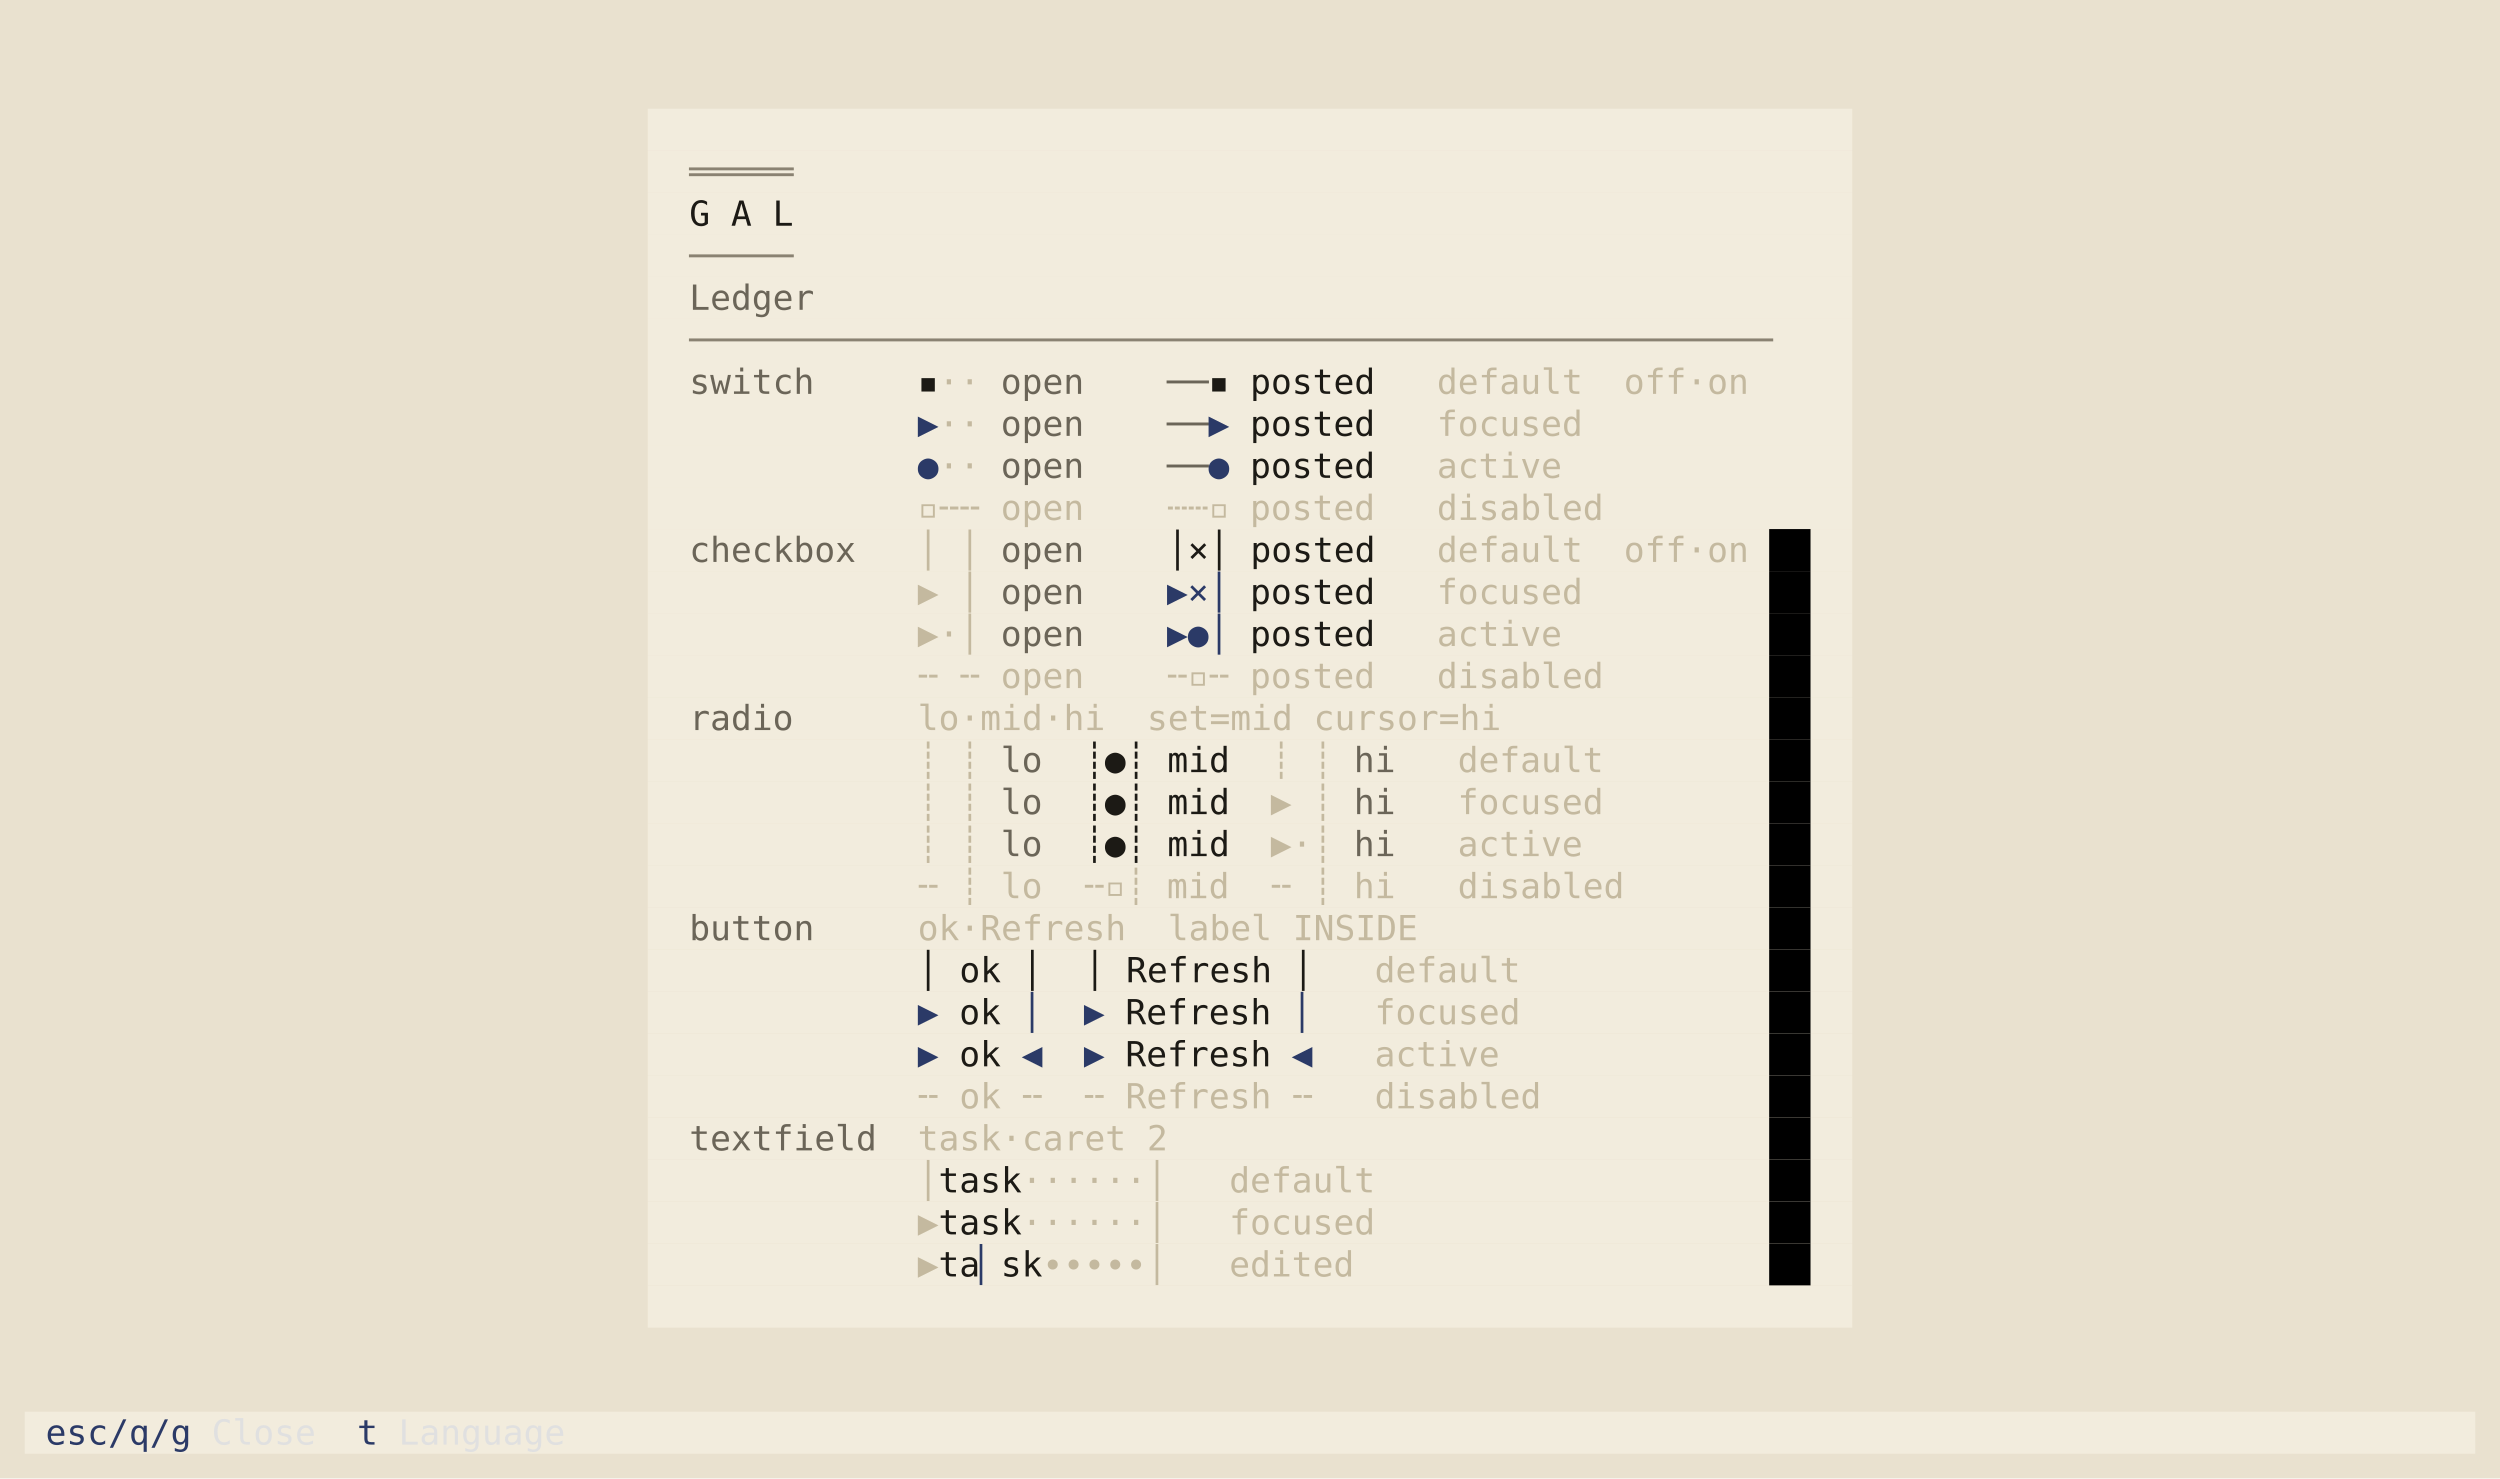
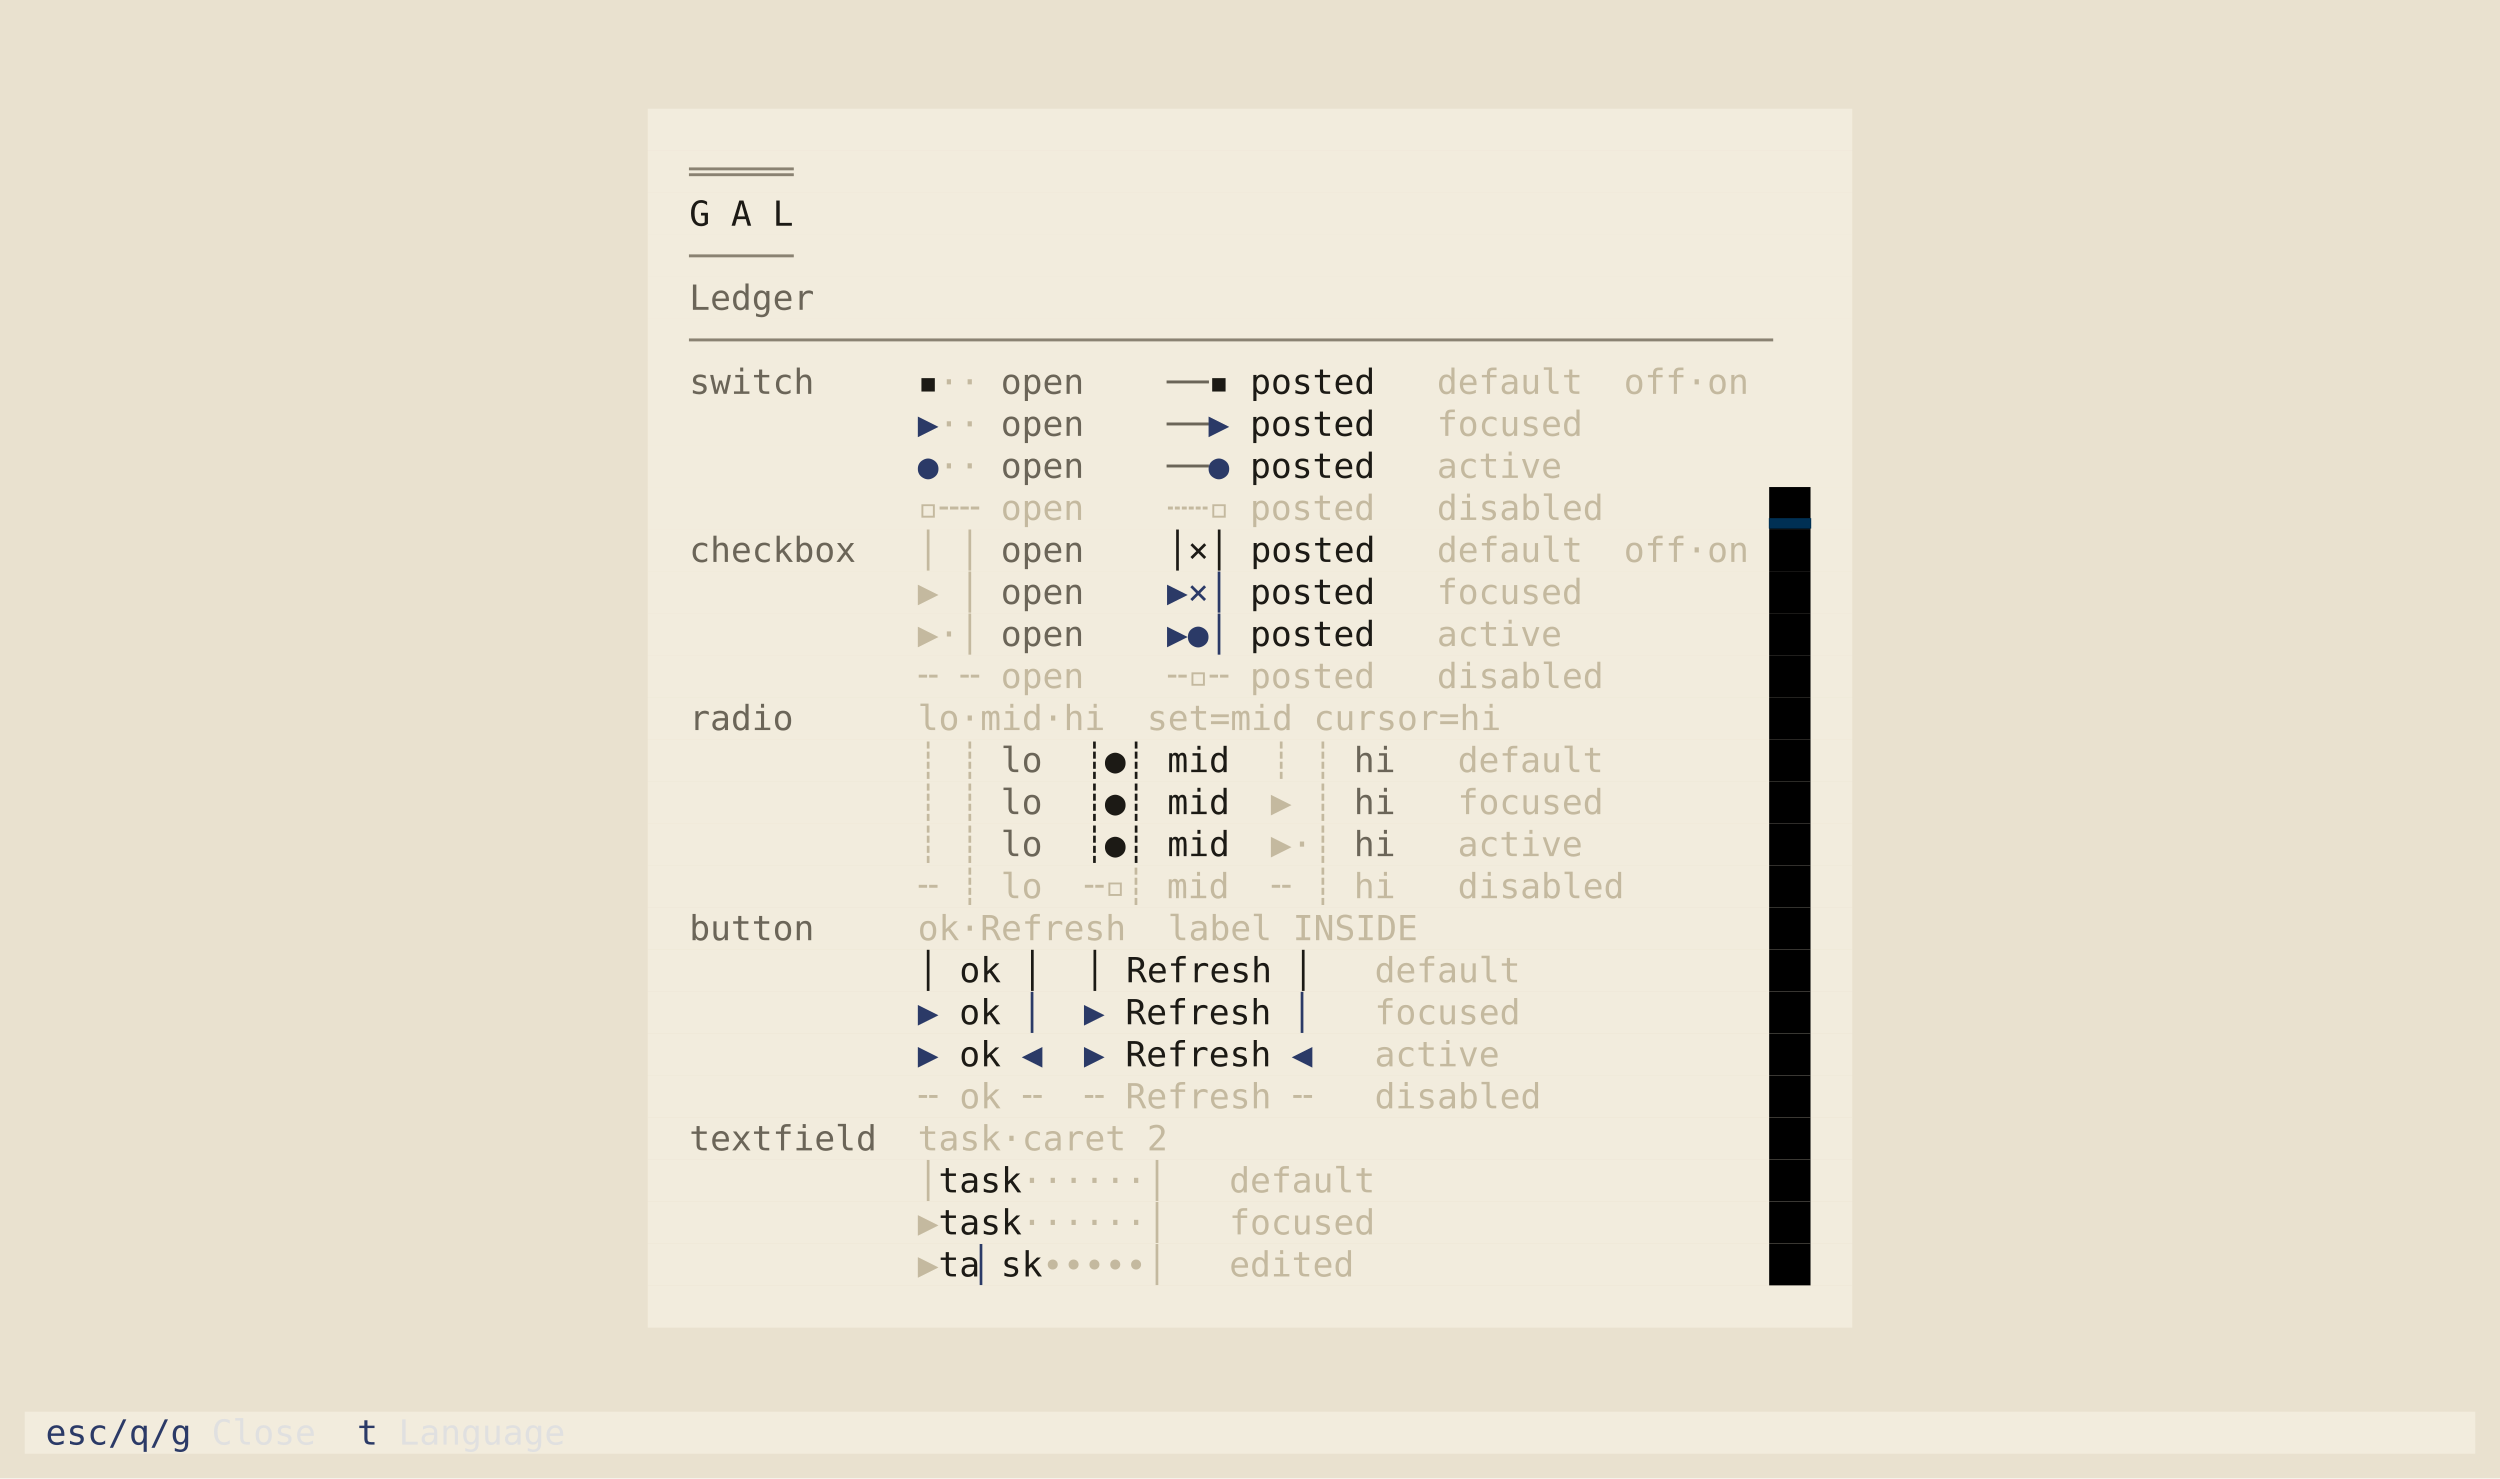
<svg xmlns="http://www.w3.org/2000/svg" viewBox="0 0 1011.2 598.0" role="img" aria-label="taskboard · ledger · components">
  <rect width="1011.2" height="598.0" fill="#e9e1cf" />
  <g font-family="ui-monospace,SFMono-Regular,'DejaVu Sans Mono','Cascadia Mono',Menlo,Consolas,'Liberation Mono',monospace" font-size="14.0" xml:space="preserve" style="white-space:pre;font-variant-ligatures:none">
    <rect x="262.0" y="44.0" width="487.2" height="17.0" fill="#f2ecdd" />
    <rect x="262.0" y="61.0" width="487.2" height="17.0" fill="#f2ecdd" />
    <text x="278.8" y="74.3" fill="#8a8272">═════</text>
    <rect x="262.0" y="78.0" width="487.2" height="17.0" fill="#f2ecdd" />
    <text x="278.8" y="91.3" fill="#1c1a15">G A L</text>
    <rect x="262.0" y="95.0" width="487.2" height="17.0" fill="#f2ecdd" />
    <text x="278.8" y="108.3" fill="#8a8272">─────</text>
    <rect x="262.0" y="112.0" width="487.2" height="17.0" fill="#f2ecdd" />
    <text x="278.8" y="125.3" fill="#6b6558">Ledger</text>
    <rect x="262.0" y="129.0" width="487.2" height="17.0" fill="#f2ecdd" />
    <text x="278.8" y="142.3" fill="#8a8272">────────────────────────────────────────────────────</text>
    <rect x="262.0" y="146.0" width="487.2" height="17.0" fill="#f2ecdd" />
    <text x="278.8" y="159.3" fill="#6b6558">switch     </text>
    <text x="371.2" y="159.3" fill="#1c1a15">▪</text>
    <text x="379.6" y="159.3" fill="#c4b99f">··</text>
    <text x="404.8" y="159.3" fill="#6b6558">open  </text>
    <text x="472.0" y="159.3" fill="#6b6558">──</text>
    <text x="488.8" y="159.3" fill="#1c1a15">▪ posted   </text>
    <text x="581.2" y="159.3" fill="#c4b99f">default</text>
    <text x="656.8" y="159.3" fill="#c4b99f">off·on</text>
    <rect x="262.0" y="163.0" width="487.2" height="17.0" fill="#f2ecdd" />
    <text x="371.2" y="176.3" fill="#2b3a67">▶</text>
    <text x="379.6" y="176.3" fill="#c4b99f">··</text>
    <text x="404.8" y="176.3" fill="#6b6558">open  </text>
    <text x="472.0" y="176.3" fill="#6b6558">──</text>
    <text x="488.8" y="176.3" fill="#2b3a67">▶</text>
    <text x="497.2" y="176.3" fill="#1c1a15"> posted   </text>
    <text x="581.2" y="176.3" fill="#c4b99f">focused</text>
    <rect x="262.0" y="180.0" width="487.2" height="17.0" fill="#f2ecdd" />
    <text x="371.2" y="193.3" fill="#2b3a67">●</text>
    <text x="379.6" y="193.3" fill="#c4b99f">··</text>
    <text x="404.8" y="193.3" fill="#6b6558">open  </text>
    <text x="472.0" y="193.3" fill="#6b6558">──</text>
    <text x="488.8" y="193.3" fill="#2b3a67">●</text>
    <text x="497.2" y="193.3" fill="#1c1a15"> posted   </text>
    <text x="581.2" y="193.3" fill="#c4b99f">active</text>
-     <rect x="262.0" y="197.0" width="487.2" height="17.0" fill="#f2ecdd" />
+     <rect x="262.0" y="197.0" width="453.6" height="17.0" fill="#f2ecdd" />
+     <rect x="715.6" y="197.0" width="16.8" height="17.0" fill="#000000" />
+     <rect x="732.4" y="197.0" width="16.8" height="17.0" fill="#f2ecdd" />
    <text x="371.2" y="210.3" fill="#c4b99f">▫╌╌</text>
    <text x="404.8" y="210.3" fill="#c4b99f">open  </text>
    <text x="472.0" y="210.3" fill="#c4b99f">┄┄▫</text>
    <text x="505.6" y="210.3" fill="#c4b99f">posted</text>
    <text x="581.2" y="210.3" fill="#c4b99f">disabled</text>
+     <text x="715.6" y="210.3" fill="#003054">▂▂</text>
    <rect x="262.0" y="214.0" width="453.6" height="17.0" fill="#f2ecdd" />
    <rect x="715.6" y="214.0" width="16.8" height="17.0" fill="#000000" />
    <rect x="732.4" y="214.0" width="16.8" height="17.0" fill="#f2ecdd" />
    <text x="278.8" y="227.3" fill="#6b6558">checkbox   </text>
    <text x="371.2" y="227.3" fill="#c4b99f">│ │</text>
    <text x="404.8" y="227.3" fill="#6b6558">open  </text>
    <text x="455.2" y="227.3" fill="#1c1a15">  │×│ posted   </text>
    <text x="581.2" y="227.3" fill="#c4b99f">default</text>
    <text x="656.8" y="227.3" fill="#c4b99f">off·on</text>
    <rect x="262.0" y="231.0" width="453.6" height="17.0" fill="#f2ecdd" />
    <rect x="715.6" y="231.0" width="16.8" height="17.0" fill="#000000" />
    <rect x="732.4" y="231.0" width="16.8" height="17.0" fill="#f2ecdd" />
    <text x="371.2" y="244.3" fill="#c4b99f">▶ │</text>
    <text x="404.8" y="244.3" fill="#6b6558">open  </text>
    <text x="472.0" y="244.3" fill="#2b3a67">▶×│</text>
    <text x="497.2" y="244.3" fill="#1c1a15"> posted   </text>
    <text x="581.2" y="244.3" fill="#c4b99f">focused</text>
    <rect x="262.0" y="248.0" width="453.6" height="17.0" fill="#f2ecdd" />
    <rect x="715.6" y="248.0" width="16.8" height="17.0" fill="#000000" />
    <rect x="732.4" y="248.0" width="16.8" height="17.0" fill="#f2ecdd" />
    <text x="371.2" y="261.3" fill="#c4b99f">▶·│</text>
    <text x="404.8" y="261.3" fill="#6b6558">open  </text>
    <text x="472.0" y="261.3" fill="#2b3a67">▶●│</text>
    <text x="497.2" y="261.3" fill="#1c1a15"> posted   </text>
    <text x="581.2" y="261.3" fill="#c4b99f">active</text>
    <rect x="262.0" y="265.0" width="453.6" height="17.0" fill="#f2ecdd" />
    <rect x="715.6" y="265.0" width="16.8" height="17.0" fill="#000000" />
    <rect x="732.4" y="265.0" width="16.8" height="17.0" fill="#f2ecdd" />
    <text x="371.2" y="278.3" fill="#c4b99f">╌ ╌</text>
    <text x="404.8" y="278.3" fill="#c4b99f">open  </text>
    <text x="472.0" y="278.3" fill="#c4b99f">╌▫╌</text>
    <text x="505.6" y="278.3" fill="#c4b99f">posted</text>
    <text x="581.2" y="278.3" fill="#c4b99f">disabled</text>
    <rect x="262.0" y="282.0" width="453.6" height="17.0" fill="#f2ecdd" />
    <rect x="715.6" y="282.0" width="16.8" height="17.0" fill="#000000" />
    <rect x="732.4" y="282.0" width="16.8" height="17.0" fill="#f2ecdd" />
    <text x="278.8" y="295.3" fill="#6b6558">radio      </text>
    <text x="371.2" y="295.3" fill="#c4b99f">lo·mid·hi  set=mid cursor=hi</text>
    <rect x="262.0" y="299.0" width="453.6" height="17.0" fill="#f2ecdd" />
    <rect x="715.6" y="299.0" width="16.8" height="17.0" fill="#000000" />
    <rect x="732.4" y="299.0" width="16.8" height="17.0" fill="#f2ecdd" />
    <text x="371.2" y="312.3" fill="#c4b99f">┊ ┊</text>
    <text x="404.8" y="312.3" fill="#6b6558">lo</text>
    <text x="421.6" y="312.3" fill="#1c1a15">  ┊●┊ mid  </text>
    <text x="514.0" y="312.3" fill="#c4b99f">┊ ┊</text>
    <text x="547.6" y="312.3" fill="#6b6558">hi</text>
    <text x="589.6" y="312.3" fill="#c4b99f">default</text>
    <rect x="262.0" y="316.0" width="453.6" height="17.0" fill="#f2ecdd" />
    <rect x="715.6" y="316.0" width="16.8" height="17.0" fill="#000000" />
    <rect x="732.4" y="316.0" width="16.8" height="17.0" fill="#f2ecdd" />
    <text x="371.2" y="329.3" fill="#c4b99f">┊ ┊</text>
    <text x="404.8" y="329.3" fill="#6b6558">lo</text>
    <text x="421.6" y="329.3" fill="#1c1a15">  ┊●┊ mid  </text>
    <text x="514.0" y="329.3" fill="#c4b99f">▶ ┊</text>
    <text x="547.6" y="329.3" fill="#6b6558">hi</text>
    <text x="589.6" y="329.3" fill="#c4b99f">focused</text>
    <rect x="262.0" y="333.0" width="453.6" height="17.0" fill="#f2ecdd" />
    <rect x="715.6" y="333.0" width="16.8" height="17.0" fill="#000000" />
    <rect x="732.4" y="333.0" width="16.8" height="17.0" fill="#f2ecdd" />
    <text x="371.2" y="346.3" fill="#c4b99f">┊ ┊</text>
    <text x="404.8" y="346.3" fill="#6b6558">lo</text>
    <text x="421.6" y="346.3" fill="#1c1a15">  ┊●┊ mid  </text>
    <text x="514.0" y="346.3" fill="#c4b99f">▶·┊</text>
    <text x="547.6" y="346.3" fill="#6b6558">hi</text>
    <text x="589.6" y="346.3" fill="#c4b99f">active</text>
    <rect x="262.0" y="350.0" width="453.6" height="17.0" fill="#f2ecdd" />
    <rect x="715.6" y="350.0" width="16.8" height="17.0" fill="#000000" />
    <rect x="732.4" y="350.0" width="16.8" height="17.0" fill="#f2ecdd" />
    <text x="371.2" y="363.3" fill="#c4b99f">╌ ┊</text>
    <text x="404.8" y="363.3" fill="#c4b99f">lo</text>
    <text x="438.4" y="363.3" fill="#c4b99f">╌▫┊</text>
    <text x="472.0" y="363.3" fill="#c4b99f">mid</text>
    <text x="514.0" y="363.3" fill="#c4b99f">╌ ┊</text>
    <text x="547.6" y="363.3" fill="#c4b99f">hi</text>
    <text x="589.6" y="363.3" fill="#c4b99f">disabled</text>
    <rect x="262.0" y="367.0" width="453.6" height="17.0" fill="#f2ecdd" />
    <rect x="715.6" y="367.0" width="16.8" height="17.0" fill="#000000" />
    <rect x="732.4" y="367.0" width="16.8" height="17.0" fill="#f2ecdd" />
    <text x="278.8" y="380.3" fill="#6b6558">button     </text>
    <text x="371.2" y="380.3" fill="#c4b99f">ok·Refresh  label INSIDE</text>
    <rect x="262.0" y="384.0" width="453.6" height="17.0" fill="#f2ecdd" />
    <rect x="715.6" y="384.0" width="16.8" height="17.0" fill="#000000" />
    <rect x="732.4" y="384.0" width="16.8" height="17.0" fill="#f2ecdd" />
    <text x="371.2" y="397.3" fill="#1c1a15">│ ok │  │ Refresh │   </text>
    <text x="556.0" y="397.3" fill="#c4b99f">default</text>
    <rect x="262.0" y="401.0" width="453.6" height="17.0" fill="#f2ecdd" />
    <rect x="715.6" y="401.0" width="16.8" height="17.0" fill="#000000" />
    <rect x="732.4" y="401.0" width="16.8" height="17.0" fill="#f2ecdd" />
    <text x="371.2" y="414.3" fill="#2b3a67">▶ </text>
    <text x="388.0" y="414.3" fill="#1c1a15">ok</text>
    <text x="404.8" y="414.3" fill="#2b3a67"> │</text>
    <text x="438.4" y="414.3" fill="#2b3a67">▶ </text>
    <text x="455.2" y="414.3" fill="#1c1a15">Refresh</text>
    <text x="514.0" y="414.3" fill="#2b3a67"> │</text>
    <text x="556.0" y="414.3" fill="#c4b99f">focused</text>
    <rect x="262.0" y="418.0" width="453.6" height="17.0" fill="#f2ecdd" />
    <rect x="715.6" y="418.0" width="16.8" height="17.0" fill="#000000" />
    <rect x="732.4" y="418.0" width="16.8" height="17.0" fill="#f2ecdd" />
    <text x="371.2" y="431.3" fill="#2b3a67">▶ </text>
    <text x="388.0" y="431.3" fill="#1c1a15">ok</text>
    <text x="404.8" y="431.3" fill="#2b3a67"> ◀</text>
    <text x="438.4" y="431.3" fill="#2b3a67">▶ </text>
    <text x="455.2" y="431.3" fill="#1c1a15">Refresh</text>
    <text x="514.0" y="431.3" fill="#2b3a67"> ◀</text>
    <text x="556.0" y="431.3" fill="#c4b99f">active</text>
    <rect x="262.0" y="435.0" width="453.6" height="17.0" fill="#f2ecdd" />
    <rect x="715.6" y="435.0" width="16.8" height="17.0" fill="#000000" />
    <rect x="732.4" y="435.0" width="16.8" height="17.0" fill="#f2ecdd" />
    <text x="371.2" y="448.3" fill="#c4b99f">╌ ok ╌</text>
    <text x="438.4" y="448.3" fill="#c4b99f">╌ Refresh ╌</text>
    <text x="556.0" y="448.3" fill="#c4b99f">disabled</text>
    <rect x="262.0" y="452.0" width="453.6" height="17.0" fill="#f2ecdd" />
    <rect x="715.6" y="452.0" width="16.8" height="17.0" fill="#000000" />
    <rect x="732.4" y="452.0" width="16.8" height="17.0" fill="#f2ecdd" />
    <text x="278.8" y="465.3" fill="#6b6558">textfield  </text>
    <text x="371.2" y="465.3" fill="#c4b99f">task·caret 2</text>
    <rect x="262.0" y="469.0" width="453.6" height="17.0" fill="#f2ecdd" />
    <rect x="715.6" y="469.0" width="16.8" height="17.0" fill="#000000" />
    <rect x="732.4" y="469.0" width="16.8" height="17.0" fill="#f2ecdd" />
    <text x="371.2" y="482.3" fill="#c4b99f">│</text>
    <text x="379.6" y="482.3" fill="#1c1a15">task</text>
    <text x="413.2" y="482.3" fill="#c4b99f">······│</text>
    <text x="497.2" y="482.3" fill="#c4b99f">default</text>
    <rect x="262.0" y="486.0" width="453.6" height="17.0" fill="#f2ecdd" />
    <rect x="715.6" y="486.0" width="16.8" height="17.0" fill="#000000" />
    <rect x="732.4" y="486.0" width="16.8" height="17.0" fill="#f2ecdd" />
    <text x="371.2" y="499.3" fill="#c4b99f">▶</text>
    <text x="379.6" y="499.3" fill="#1c1a15">task</text>
    <text x="413.2" y="499.3" fill="#c4b99f">······│</text>
    <text x="497.2" y="499.3" fill="#c4b99f">focused</text>
    <rect x="262.0" y="503.0" width="453.6" height="17.0" fill="#f2ecdd" />
    <rect x="715.6" y="503.0" width="16.8" height="17.0" fill="#000000" />
    <rect x="732.4" y="503.0" width="16.8" height="17.0" fill="#f2ecdd" />
    <text x="371.2" y="516.3" fill="#c4b99f">▶</text>
    <text x="379.6" y="516.3" fill="#1c1a15">ta</text>
    <text x="396.4" y="516.3" fill="#2b3a67">▏</text>
    <text x="404.8" y="516.3" fill="#1c1a15">sk</text>
    <text x="421.6" y="516.3" fill="#c4b99f">∙∙∙∙∙│</text>
    <text x="497.2" y="516.3" fill="#c4b99f">edited</text>
    <rect x="262.0" y="520.0" width="487.2" height="17.0" fill="#f2ecdd" />
    <rect x="10.0" y="571.0" width="991.2" height="17.0" fill="#f2ecdd" />
    <text x="10.0" y="584.3" fill="#2b3a67"> esc/q/g </text>
    <text x="85.6" y="584.3" fill="#e0e0e0">Close </text>
    <text x="136.0" y="584.3" fill="#2b3a67"> t </text>
    <text x="161.2" y="584.3" fill="#e0e0e0">Language </text>
  </g>
</svg>
